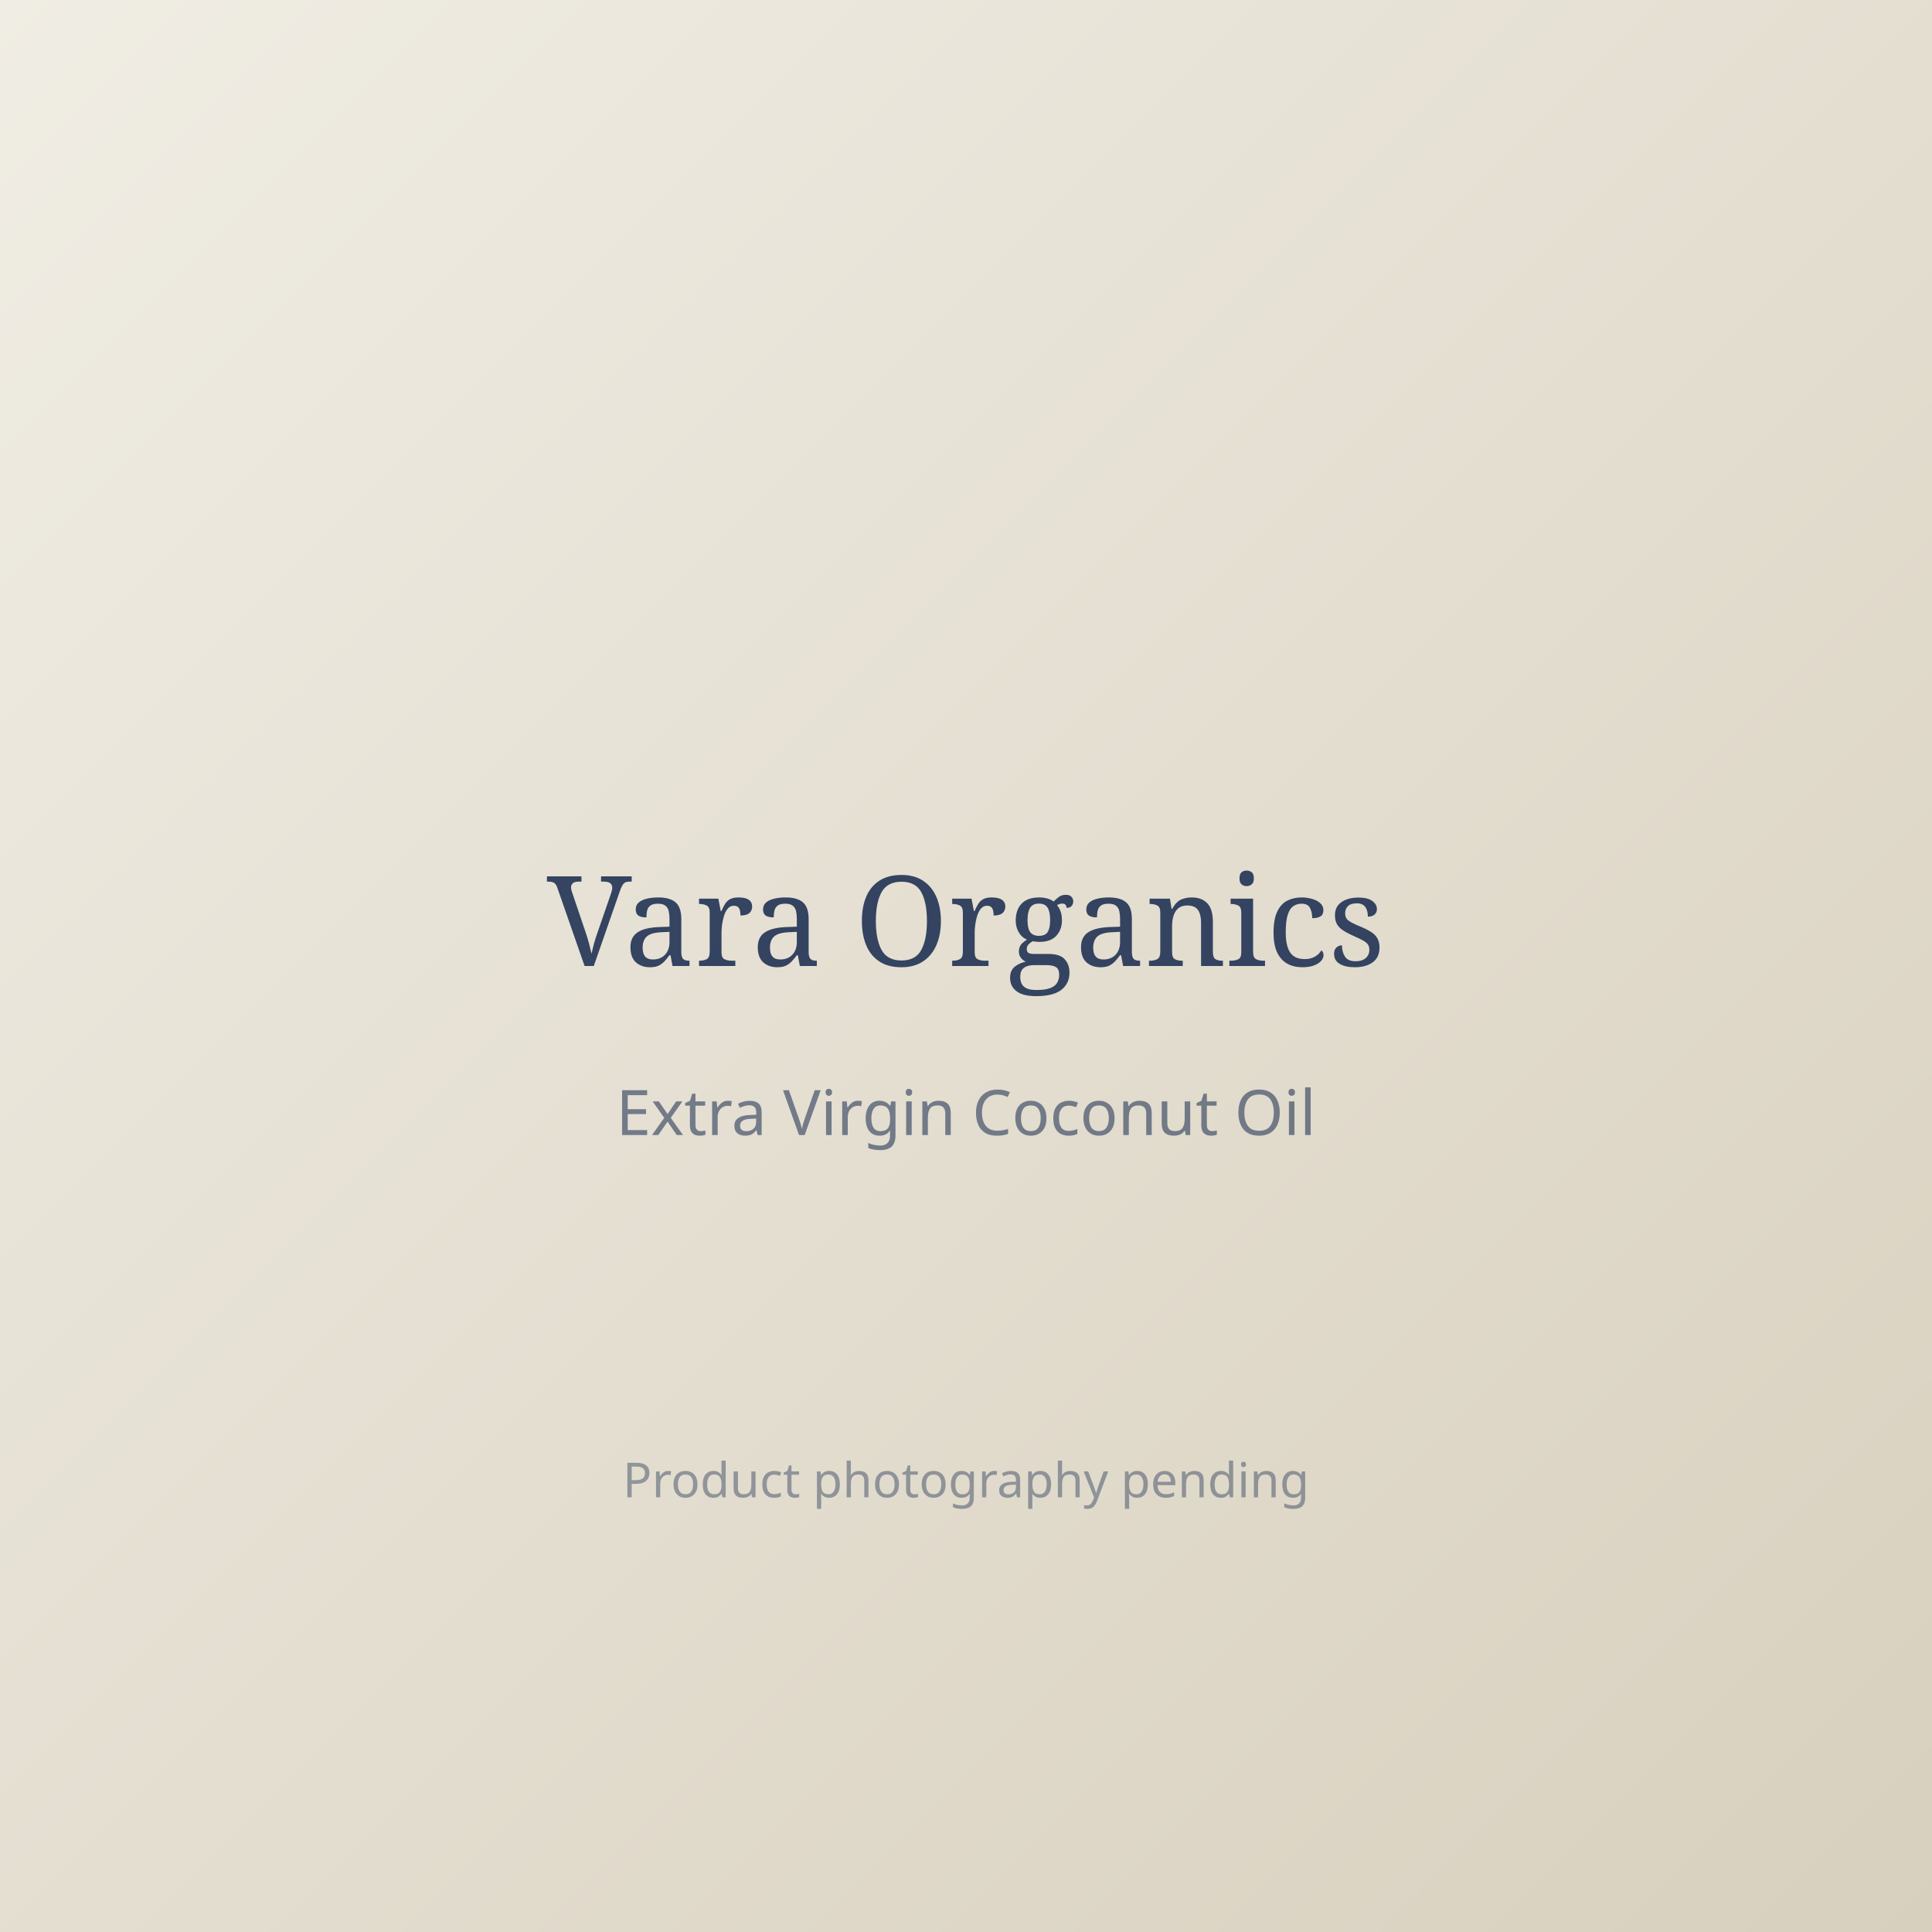
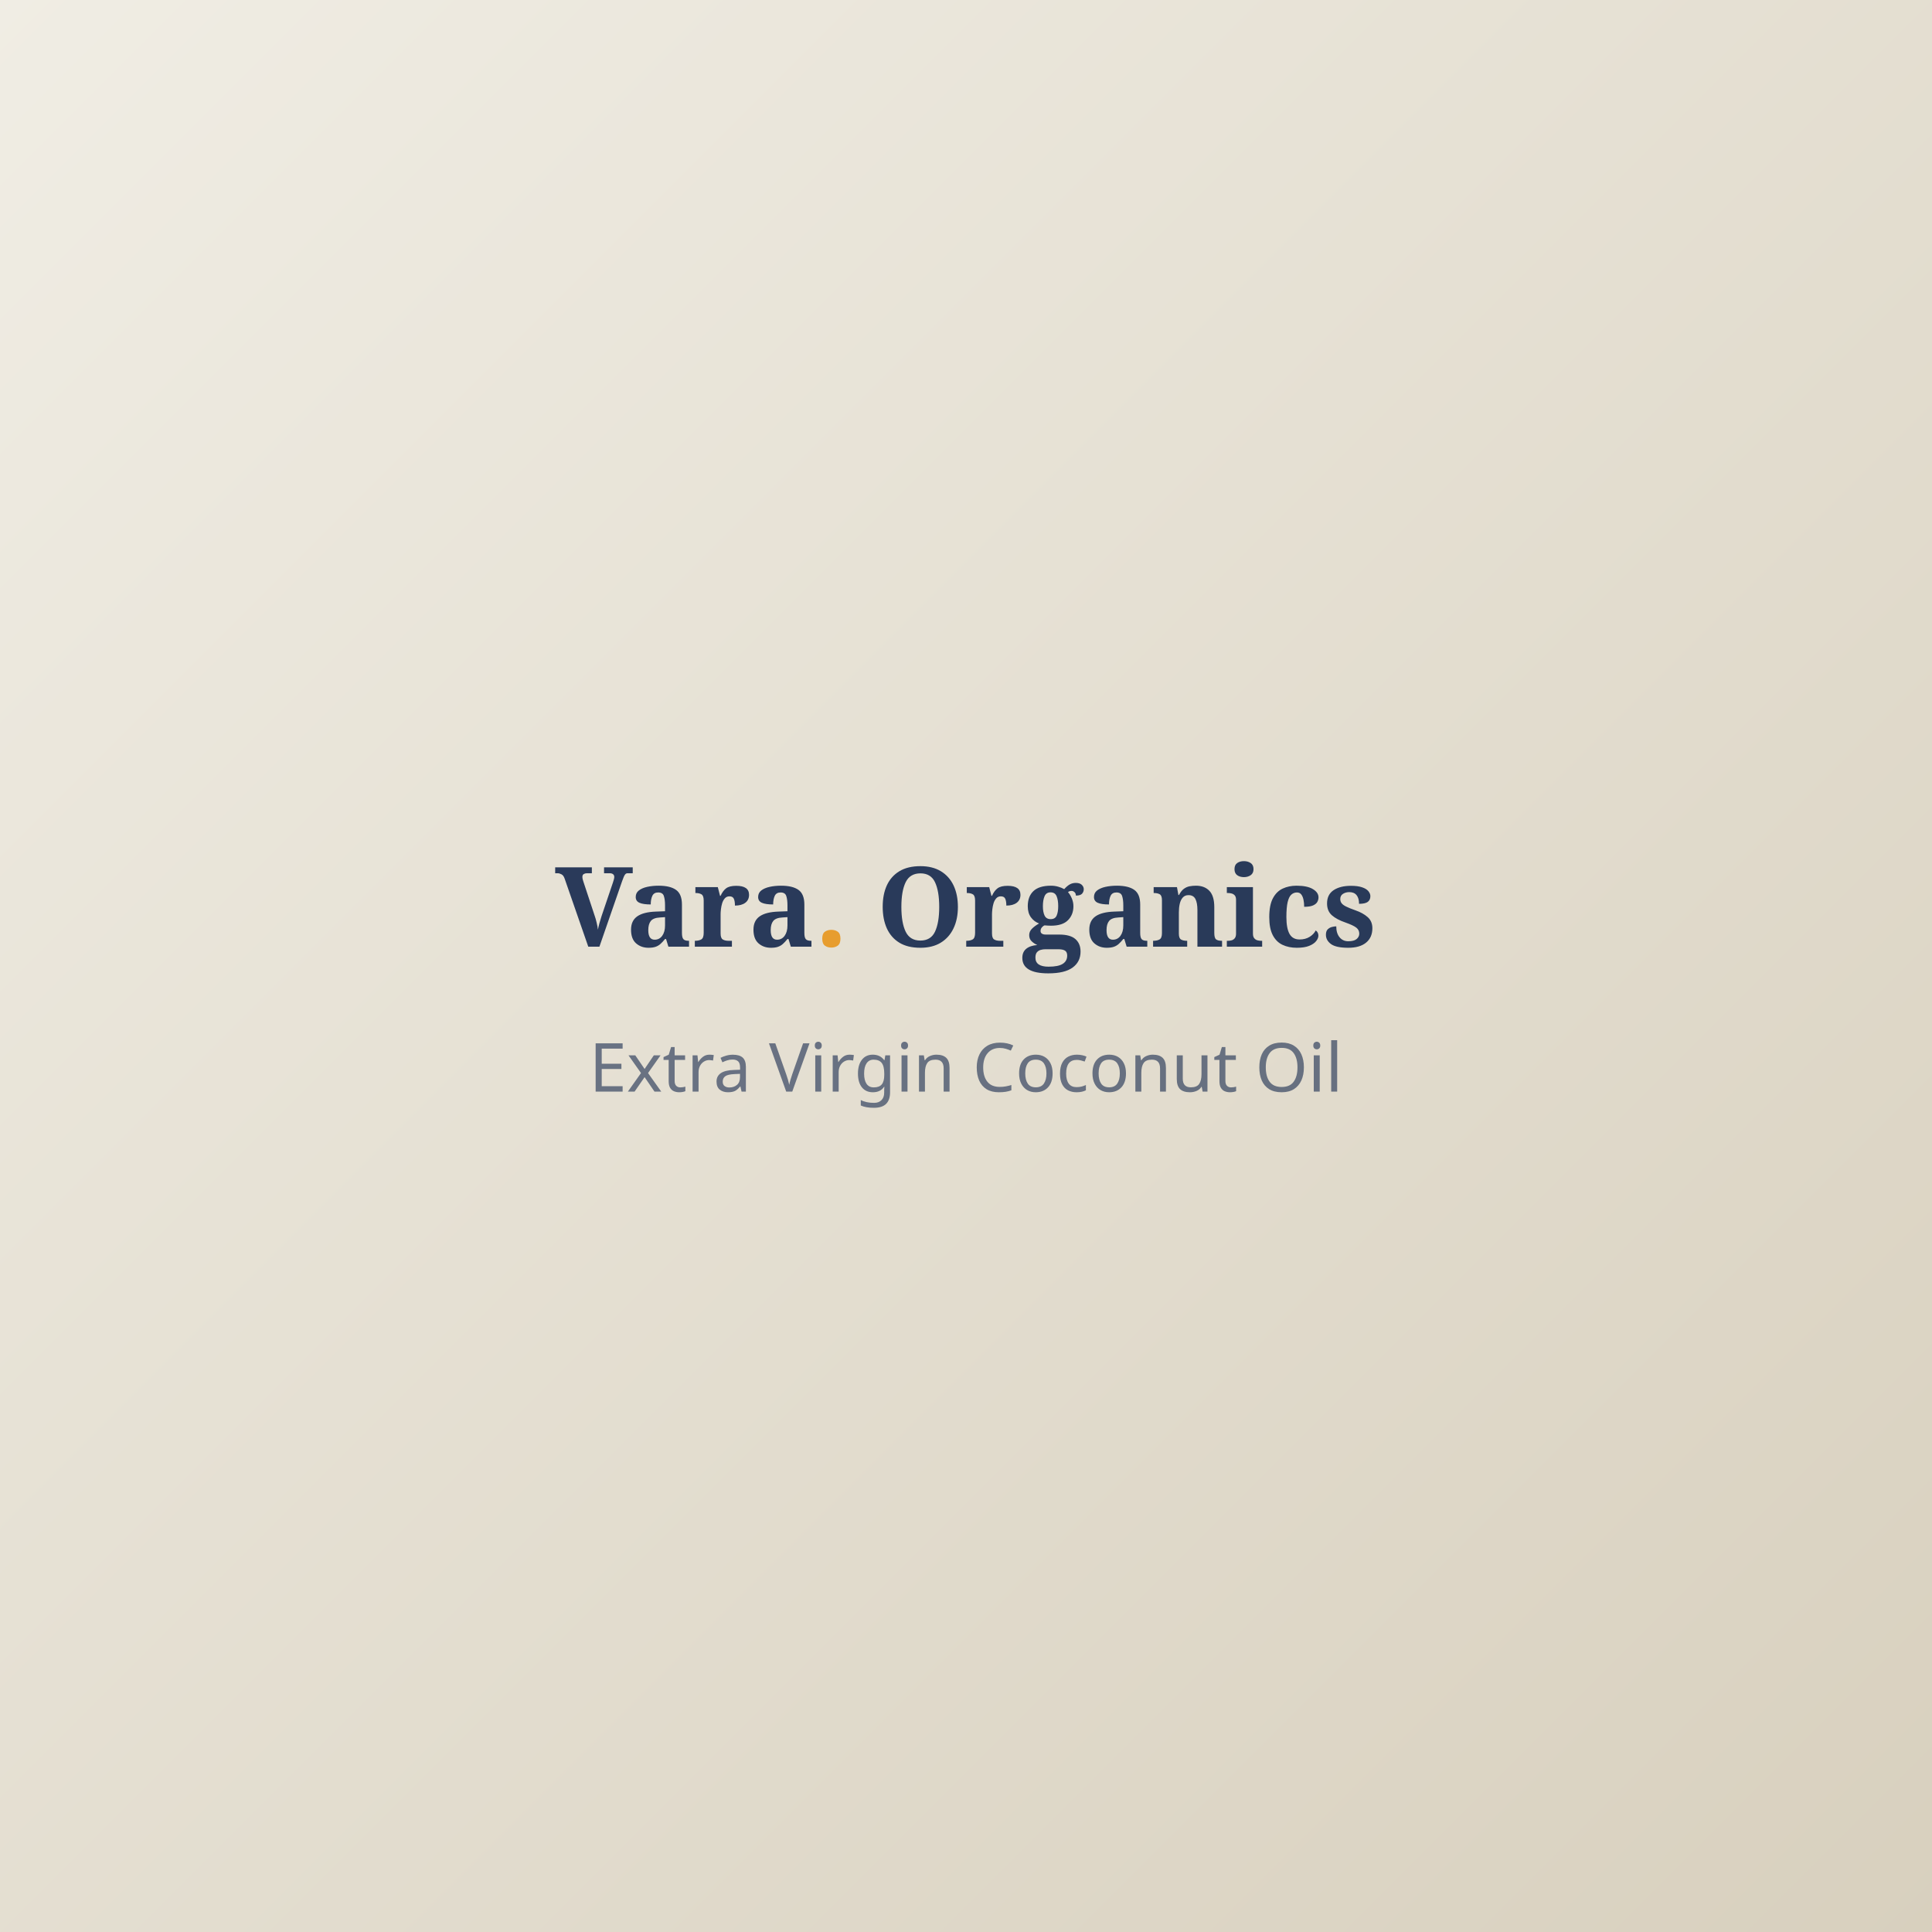
<svg xmlns="http://www.w3.org/2000/svg" viewBox="0 0 800 800" role="img" aria-label="Extra Virgin Coconut Oil">
  <defs>
    <linearGradient id="g" x1="0" y1="0" x2="1" y2="1">
      <stop offset="0" stop-color="#F0EDE4" />
      <stop offset="1" stop-color="#D8D0BE" />
    </linearGradient>
  </defs>
  <rect width="800" height="800" fill="url(#g)" />
-   <text x="400" y="400" font-family="Georgia,serif" font-size="52" fill="#15284C" text-anchor="middle" opacity="0.85">Vara Organics</text>
-   <text x="400" y="470" font-family="system-ui,sans-serif" font-size="26" fill="#15284C" text-anchor="middle" opacity="0.55">Extra Virgin Coconut Oil</text>
-   <text x="400" y="620" font-family="system-ui,sans-serif" font-size="20" fill="#15284C" text-anchor="middle" opacity="0.4">Product photography pending</text>
+   <text x="400" y="392" font-family="Georgia,serif" font-size="46" font-weight="600" fill="#15284C" text-anchor="middle" opacity="0.9">Vara<tspan fill="#E8961C">.</tspan> Organics</text>
+   <text x="400" y="452" font-family="system-ui,sans-serif" font-size="28" fill="#15284C" text-anchor="middle" opacity="0.6">Extra Virgin Coconut Oil</text>
</svg>
